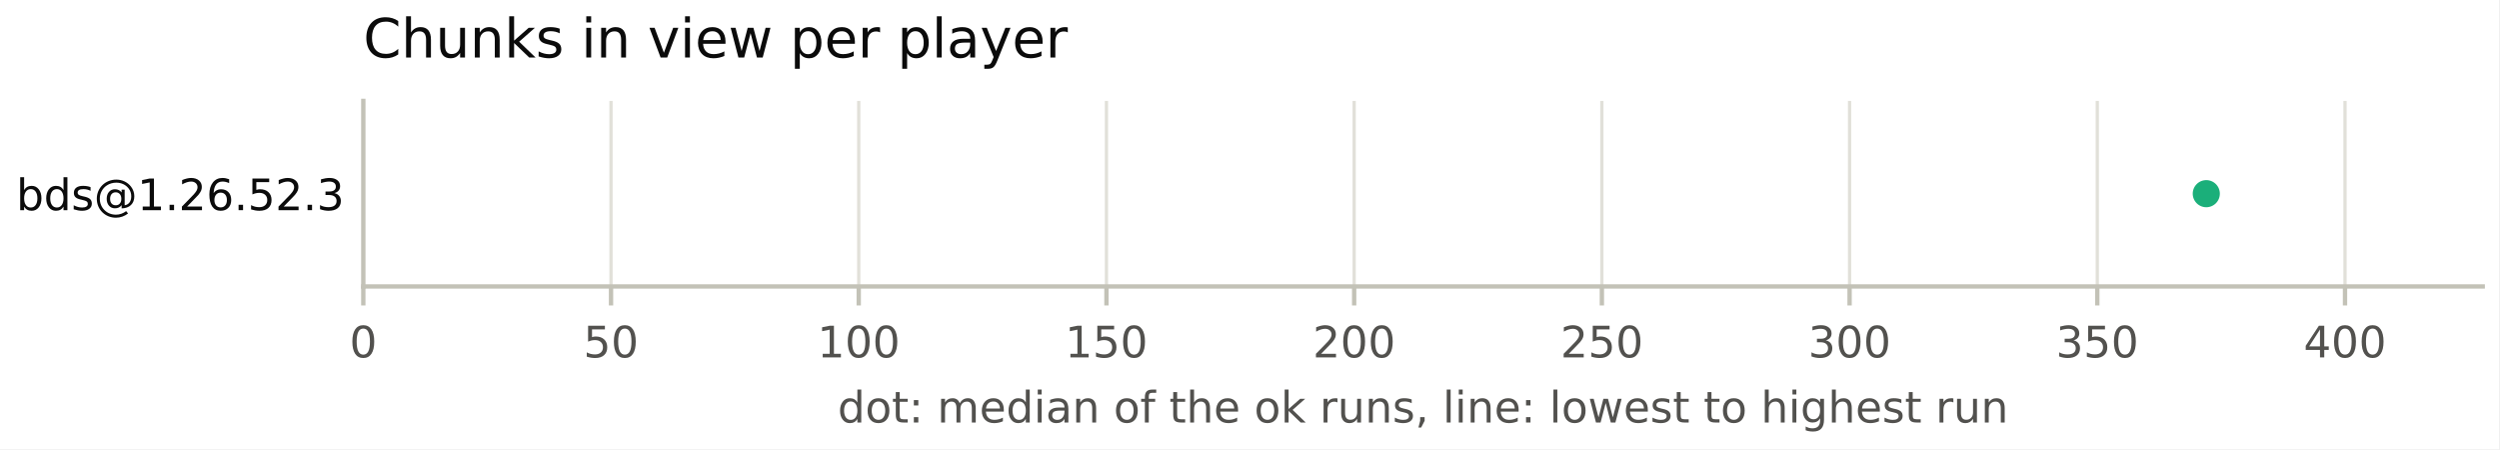
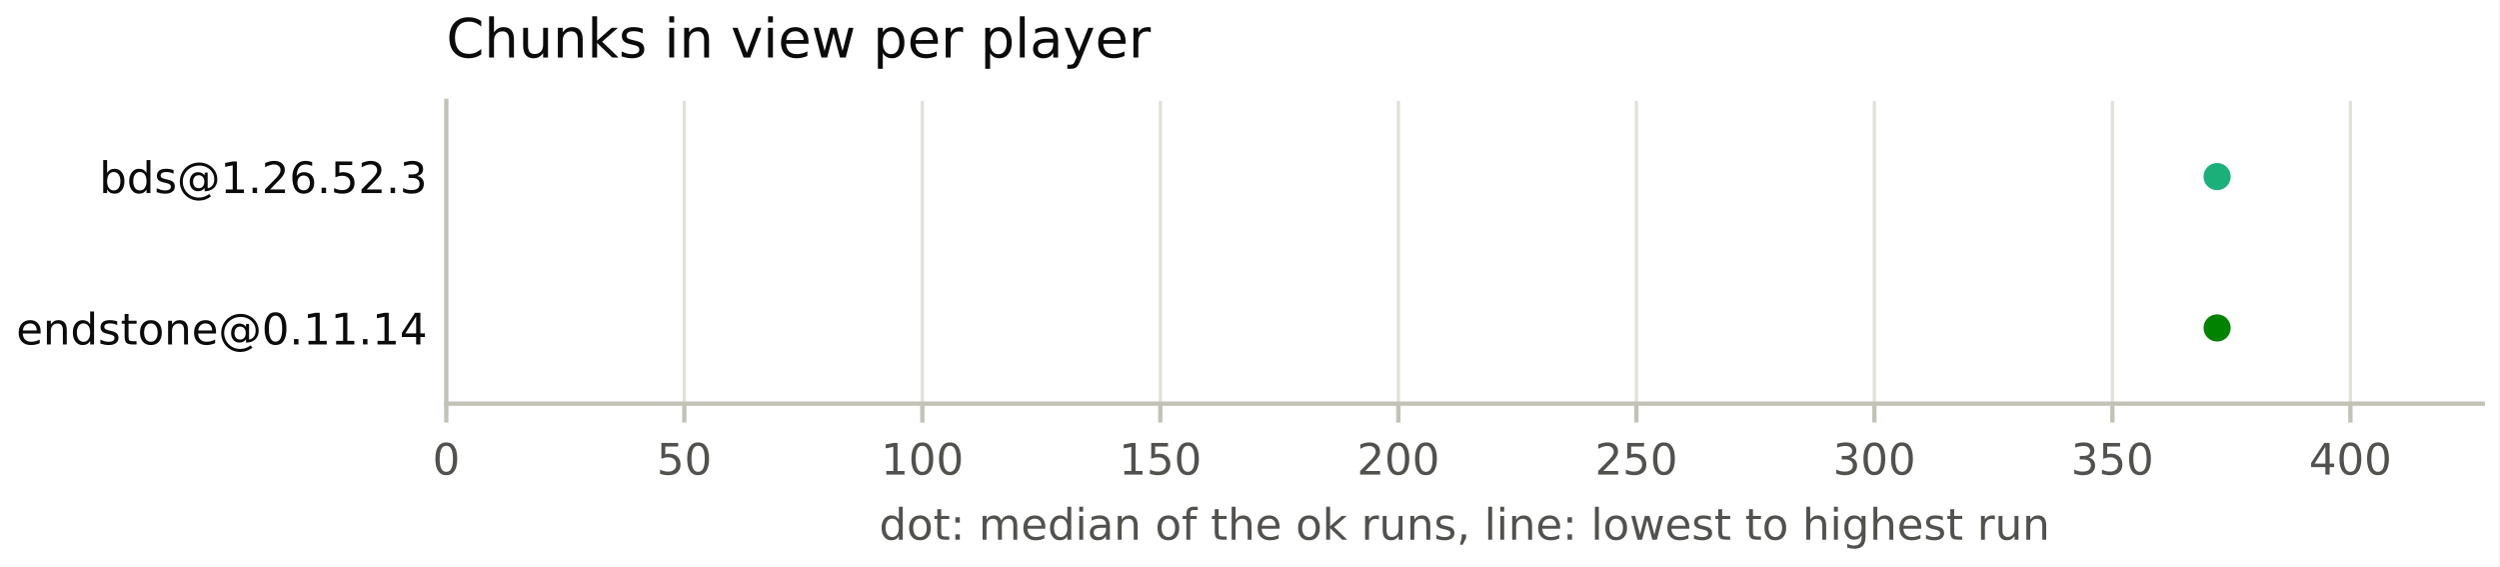
- <svg xmlns="http://www.w3.org/2000/svg" xmlns:xlink="http://www.w3.org/1999/xlink" width="460.8pt" height="82.8pt" viewBox="0 0 460.8 82.8" version="1.1">
+ <svg xmlns="http://www.w3.org/2000/svg" xmlns:xlink="http://www.w3.org/1999/xlink" width="460.8pt" height="104.4pt" viewBox="0 0 460.8 104.4" version="1.1">
  <defs>
    <style type="text/css">*{stroke-linejoin: round; stroke-linecap: butt}</style>
  </defs>
  <g id="figure_1">
    <g id="patch_1">
-       <path d="M 0 82.8  L 460.8 82.8  L 460.8 0  L 0 0  z " style="fill: #ffffff" />
+       <path d="M 0 104.4  L 460.8 104.4  L 460.8 0  L 0 0  z " style="fill: #ffffff" />
    </g>
    <g id="axes_1">
      <g id="patch_2">
-         <path d="M 66.993 52.799  L 457.8 52.799  L 457.8 18.599  L 66.993 18.599  z " style="fill: #ffffff" />
+         <path d="M 82.298 74.399  L 457.8 74.399  L 457.8 18.599  L 82.298 18.599  z " style="fill: #ffffff" />
      </g>
      <g id="matplotlib.axis_1">
        <g id="xtick_1">
          <g id="line2d_1">
-             <path d="M 66.993 52.799  L 66.993 18.599  " clip-path="url(#padbbb71155)" style="fill: none; stroke: #e1e0d9; stroke-width: 0.6; stroke-linecap: square" />
+             <path d="M 82.298 74.399  L 82.298 18.599  " clip-path="url(#p1321759d72)" style="fill: none; stroke: #e1e0d9; stroke-width: 0.6; stroke-linecap: square" />
          </g>
          <g id="line2d_2">
            <defs>
-               <path id="m5389a97a2f" d="M 0 0  L 0 3.5  " style="stroke: #c3c2b7; stroke-width: 0.8" />
+               <path id="m395a6fd37f" d="M 0 0  L 0 3.5  " style="stroke: #c3c2b7; stroke-width: 0.8" />
            </defs>
            <g>
-               <use xlink:href="#m5389a97a2f" x="66.993" y="52.799" style="fill: #c3c2b7; stroke: #c3c2b7; stroke-width: 0.8" />
+               <use xlink:href="#m395a6fd37f" x="82.298" y="74.399" style="fill: #c3c2b7; stroke: #c3c2b7; stroke-width: 0.8" />
            </g>
          </g>
          <g id="text_1">
-             <g style="fill: #52514e" transform="translate(64.44774 65.87726) scale(0.08 -0.08)">
+             <g style="fill: #52514e" transform="translate(79.75274 87.47726) scale(0.08 -0.08)">
              <defs>
                <path id="DejaVuSans-13" d="M 2034 4250  Q 1547 4250 1301 3770  Q 1056 3291 1056 2328  Q 1056 1369 1301 889  Q 1547 409 2034 409  Q 2525 409 2770 889  Q 3016 1369 3016 2328  Q 3016 3291 2770 3770  Q 2525 4250 2034 4250  z M 2034 4750  Q 2819 4750 3233 4129  Q 3647 3509 3647 2328  Q 3647 1150 3233 529  Q 2819 -91 2034 -91  Q 1250 -91 836 529  Q 422 1150 422 2328  Q 422 3509 836 4129  Q 1250 4750 2034 4750  z " transform="scale(0.015625)" />
              </defs>
              <use xlink:href="#DejaVuSans-13" />
            </g>
          </g>
        </g>
        <g id="xtick_2">
          <g id="line2d_3">
-             <path d="M 112.669 52.799  L 112.669 18.599  " clip-path="url(#padbbb71155)" style="fill: none; stroke: #e1e0d9; stroke-width: 0.6; stroke-linecap: square" />
+             <path d="M 126.185 74.399  L 126.185 18.599  " clip-path="url(#p1321759d72)" style="fill: none; stroke: #e1e0d9; stroke-width: 0.6; stroke-linecap: square" />
          </g>
          <g id="line2d_4">
            <g>
-               <use xlink:href="#m5389a97a2f" x="112.669" y="52.799" style="fill: #c3c2b7; stroke: #c3c2b7; stroke-width: 0.8" />
+               <use xlink:href="#m395a6fd37f" x="126.185" y="74.399" style="fill: #c3c2b7; stroke: #c3c2b7; stroke-width: 0.8" />
            </g>
          </g>
          <g id="text_2">
-             <g style="fill: #52514e" transform="translate(107.5791 65.87726) scale(0.08 -0.08)">
+             <g style="fill: #52514e" transform="translate(121.0953 87.47726) scale(0.08 -0.08)">
              <defs>
                <path id="DejaVuSans-18" d="M 691 4666  L 3169 4666  L 3169 4134  L 1269 4134  L 1269 2991  Q 1406 3038 1543 3061  Q 1681 3084 1819 3084  Q 2600 3084 3056 2656  Q 3513 2228 3513 1497  Q 3513 744 3044 326  Q 2575 -91 1722 -91  Q 1428 -91 1123 -41  Q 819 9 494 109  L 494 744  Q 775 591 1075 516  Q 1375 441 1709 441  Q 2250 441 2565 725  Q 2881 1009 2881 1497  Q 2881 1984 2565 2268  Q 2250 2553 1709 2553  Q 1456 2553 1204 2497  Q 953 2441 691 2322  L 691 4666  z " transform="scale(0.015625)" />
              </defs>
              <use xlink:href="#DejaVuSans-18" />
              <use xlink:href="#DejaVuSans-13" transform="translate(63.625 0)" />
            </g>
          </g>
        </g>
        <g id="xtick_3">
          <g id="line2d_5">
-             <path d="M 158.345 52.799  L 158.345 18.599  " clip-path="url(#padbbb71155)" style="fill: none; stroke: #e1e0d9; stroke-width: 0.6; stroke-linecap: square" />
+             <path d="M 170.073 74.399  L 170.073 18.599  " clip-path="url(#p1321759d72)" style="fill: none; stroke: #e1e0d9; stroke-width: 0.6; stroke-linecap: square" />
          </g>
          <g id="line2d_6">
            <g>
-               <use xlink:href="#m5389a97a2f" x="158.345" y="52.799" style="fill: #c3c2b7; stroke: #c3c2b7; stroke-width: 0.8" />
+               <use xlink:href="#m395a6fd37f" x="170.073" y="74.399" style="fill: #c3c2b7; stroke: #c3c2b7; stroke-width: 0.8" />
            </g>
          </g>
          <g id="text_3">
-             <g style="fill: #52514e" transform="translate(150.7105 65.87726) scale(0.08 -0.08)">
+             <g style="fill: #52514e" transform="translate(162.4379 87.47726) scale(0.08 -0.08)">
              <defs>
                <path id="DejaVuSans-14" d="M 794 531  L 1825 531  L 1825 4091  L 703 3866  L 703 4441  L 1819 4666  L 2450 4666  L 2450 531  L 3481 531  L 3481 0  L 794 0  L 794 531  z " transform="scale(0.015625)" />
              </defs>
              <use xlink:href="#DejaVuSans-14" />
              <use xlink:href="#DejaVuSans-13" transform="translate(63.625 0)" />
              <use xlink:href="#DejaVuSans-13" transform="translate(127.25 0)" />
            </g>
          </g>
        </g>
        <g id="xtick_4">
          <g id="line2d_7">
-             <path d="M 204.022 52.799  L 204.022 18.599  " clip-path="url(#padbbb71155)" style="fill: none; stroke: #e1e0d9; stroke-width: 0.6; stroke-linecap: square" />
+             <path d="M 213.96 74.399  L 213.96 18.599  " clip-path="url(#p1321759d72)" style="fill: none; stroke: #e1e0d9; stroke-width: 0.6; stroke-linecap: square" />
          </g>
          <g id="line2d_8">
            <g>
-               <use xlink:href="#m5389a97a2f" x="204.022" y="52.799" style="fill: #c3c2b7; stroke: #c3c2b7; stroke-width: 0.8" />
+               <use xlink:href="#m395a6fd37f" x="213.96" y="74.399" style="fill: #c3c2b7; stroke: #c3c2b7; stroke-width: 0.8" />
            </g>
          </g>
          <g id="text_4">
-             <g style="fill: #52514e" transform="translate(196.3868 65.87726) scale(0.08 -0.08)">
+             <g style="fill: #52514e" transform="translate(206.3254 87.47726) scale(0.08 -0.08)">
              <use xlink:href="#DejaVuSans-14" />
              <use xlink:href="#DejaVuSans-18" transform="translate(63.625 0)" />
              <use xlink:href="#DejaVuSans-13" transform="translate(127.25 0)" />
            </g>
          </g>
        </g>
        <g id="xtick_5">
          <g id="line2d_9">
-             <path d="M 249.698 52.799  L 249.698 18.599  " clip-path="url(#padbbb71155)" style="fill: none; stroke: #e1e0d9; stroke-width: 0.6; stroke-linecap: square" />
+             <path d="M 257.848 74.399  L 257.848 18.599  " clip-path="url(#p1321759d72)" style="fill: none; stroke: #e1e0d9; stroke-width: 0.6; stroke-linecap: square" />
          </g>
          <g id="line2d_10">
            <g>
-               <use xlink:href="#m5389a97a2f" x="249.698" y="52.799" style="fill: #c3c2b7; stroke: #c3c2b7; stroke-width: 0.8" />
+               <use xlink:href="#m395a6fd37f" x="257.848" y="74.399" style="fill: #c3c2b7; stroke: #c3c2b7; stroke-width: 0.8" />
            </g>
          </g>
          <g id="text_5">
-             <g style="fill: #52514e" transform="translate(242.0632 65.87726) scale(0.08 -0.08)">
+             <g style="fill: #52514e" transform="translate(250.213 87.47726) scale(0.08 -0.08)">
              <defs>
                <path id="DejaVuSans-15" d="M 1228 531  L 3431 531  L 3431 0  L 469 0  L 469 531  Q 828 903 1448 1529  Q 2069 2156 2228 2338  Q 2531 2678 2651 2914  Q 2772 3150 2772 3378  Q 2772 3750 2511 3984  Q 2250 4219 1831 4219  Q 1534 4219 1204 4116  Q 875 4013 500 3803  L 500 4441  Q 881 4594 1212 4672  Q 1544 4750 1819 4750  Q 2544 4750 2975 4387  Q 3406 4025 3406 3419  Q 3406 3131 3298 2873  Q 3191 2616 2906 2266  Q 2828 2175 2409 1742  Q 1991 1309 1228 531  z " transform="scale(0.015625)" />
              </defs>
              <use xlink:href="#DejaVuSans-15" />
              <use xlink:href="#DejaVuSans-13" transform="translate(63.625 0)" />
              <use xlink:href="#DejaVuSans-13" transform="translate(127.25 0)" />
            </g>
          </g>
        </g>
        <g id="xtick_6">
          <g id="line2d_11">
-             <path d="M 295.375 52.799  L 295.375 18.599  " clip-path="url(#padbbb71155)" style="fill: none; stroke: #e1e0d9; stroke-width: 0.6; stroke-linecap: square" />
+             <path d="M 301.736 74.399  L 301.736 18.599  " clip-path="url(#p1321759d72)" style="fill: none; stroke: #e1e0d9; stroke-width: 0.6; stroke-linecap: square" />
          </g>
          <g id="line2d_12">
            <g>
-               <use xlink:href="#m5389a97a2f" x="295.375" y="52.799" style="fill: #c3c2b7; stroke: #c3c2b7; stroke-width: 0.8" />
+               <use xlink:href="#m395a6fd37f" x="301.736" y="74.399" style="fill: #c3c2b7; stroke: #c3c2b7; stroke-width: 0.8" />
            </g>
          </g>
          <g id="text_6">
-             <g style="fill: #52514e" transform="translate(287.7396 65.87726) scale(0.08 -0.08)">
+             <g style="fill: #52514e" transform="translate(294.1006 87.47726) scale(0.08 -0.08)">
              <use xlink:href="#DejaVuSans-15" />
              <use xlink:href="#DejaVuSans-18" transform="translate(63.625 0)" />
              <use xlink:href="#DejaVuSans-13" transform="translate(127.25 0)" />
            </g>
          </g>
        </g>
        <g id="xtick_7">
          <g id="line2d_13">
-             <path d="M 341.051 52.799  L 341.051 18.599  " clip-path="url(#padbbb71155)" style="fill: none; stroke: #e1e0d9; stroke-width: 0.6; stroke-linecap: square" />
+             <path d="M 345.623 74.399  L 345.623 18.599  " clip-path="url(#p1321759d72)" style="fill: none; stroke: #e1e0d9; stroke-width: 0.6; stroke-linecap: square" />
          </g>
          <g id="line2d_14">
            <g>
-               <use xlink:href="#m5389a97a2f" x="341.051" y="52.799" style="fill: #c3c2b7; stroke: #c3c2b7; stroke-width: 0.8" />
+               <use xlink:href="#m395a6fd37f" x="345.623" y="74.399" style="fill: #c3c2b7; stroke: #c3c2b7; stroke-width: 0.8" />
            </g>
          </g>
          <g id="text_7">
-             <g style="fill: #52514e" transform="translate(333.416 65.87726) scale(0.08 -0.08)">
+             <g style="fill: #52514e" transform="translate(337.9881 87.47726) scale(0.08 -0.08)">
              <defs>
                <path id="DejaVuSans-16" d="M 2597 2516  Q 3050 2419 3304 2112  Q 3559 1806 3559 1356  Q 3559 666 3084 287  Q 2609 -91 1734 -91  Q 1441 -91 1130 -33  Q 819 25 488 141  L 488 750  Q 750 597 1062 519  Q 1375 441 1716 441  Q 2309 441 2620 675  Q 2931 909 2931 1356  Q 2931 1769 2642 2001  Q 2353 2234 1838 2234  L 1294 2234  L 1294 2753  L 1863 2753  Q 2328 2753 2575 2939  Q 2822 3125 2822 3475  Q 2822 3834 2567 4026  Q 2313 4219 1838 4219  Q 1578 4219 1281 4162  Q 984 4106 628 3988  L 628 4550  Q 988 4650 1302 4700  Q 1616 4750 1894 4750  Q 2613 4750 3031 4423  Q 3450 4097 3450 3541  Q 3450 3153 3228 2886  Q 3006 2619 2597 2516  z " transform="scale(0.015625)" />
              </defs>
              <use xlink:href="#DejaVuSans-16" />
              <use xlink:href="#DejaVuSans-13" transform="translate(63.625 0)" />
              <use xlink:href="#DejaVuSans-13" transform="translate(127.25 0)" />
            </g>
          </g>
        </g>
        <g id="xtick_8">
          <g id="line2d_15">
-             <path d="M 386.727 52.799  L 386.727 18.599  " clip-path="url(#padbbb71155)" style="fill: none; stroke: #e1e0d9; stroke-width: 0.6; stroke-linecap: square" />
+             <path d="M 389.511 74.399  L 389.511 18.599  " clip-path="url(#p1321759d72)" style="fill: none; stroke: #e1e0d9; stroke-width: 0.6; stroke-linecap: square" />
          </g>
          <g id="line2d_16">
            <g>
-               <use xlink:href="#m5389a97a2f" x="386.727" y="52.799" style="fill: #c3c2b7; stroke: #c3c2b7; stroke-width: 0.8" />
+               <use xlink:href="#m395a6fd37f" x="389.511" y="74.399" style="fill: #c3c2b7; stroke: #c3c2b7; stroke-width: 0.8" />
            </g>
          </g>
          <g id="text_8">
-             <g style="fill: #52514e" transform="translate(379.0923 65.87726) scale(0.08 -0.08)">
+             <g style="fill: #52514e" transform="translate(381.8757 87.47726) scale(0.08 -0.08)">
              <use xlink:href="#DejaVuSans-16" />
              <use xlink:href="#DejaVuSans-18" transform="translate(63.625 0)" />
              <use xlink:href="#DejaVuSans-13" transform="translate(127.25 0)" />
            </g>
          </g>
        </g>
        <g id="xtick_9">
          <g id="line2d_17">
-             <path d="M 432.404 52.799  L 432.404 18.599  " clip-path="url(#padbbb71155)" style="fill: none; stroke: #e1e0d9; stroke-width: 0.6; stroke-linecap: square" />
+             <path d="M 433.398 74.399  L 433.398 18.599  " clip-path="url(#p1321759d72)" style="fill: none; stroke: #e1e0d9; stroke-width: 0.6; stroke-linecap: square" />
          </g>
          <g id="line2d_18">
            <g>
-               <use xlink:href="#m5389a97a2f" x="432.404" y="52.799" style="fill: #c3c2b7; stroke: #c3c2b7; stroke-width: 0.8" />
+               <use xlink:href="#m395a6fd37f" x="433.398" y="74.399" style="fill: #c3c2b7; stroke: #c3c2b7; stroke-width: 0.8" />
            </g>
          </g>
          <g id="text_9">
-             <g style="fill: #52514e" transform="translate(424.7687 65.87726) scale(0.08 -0.08)">
+             <g style="fill: #52514e" transform="translate(425.7633 87.47726) scale(0.08 -0.08)">
              <defs>
                <path id="DejaVuSans-17" d="M 2419 4116  L 825 1625  L 2419 1625  L 2419 4116  z M 2253 4666  L 3047 4666  L 3047 1625  L 3713 1625  L 3713 1100  L 3047 1100  L 3047 0  L 2419 0  L 2419 1100  L 313 1100  L 313 1709  L 2253 4666  z " transform="scale(0.015625)" />
              </defs>
              <use xlink:href="#DejaVuSans-17" />
              <use xlink:href="#DejaVuSans-13" transform="translate(63.625 0)" />
              <use xlink:href="#DejaVuSans-13" transform="translate(127.25 0)" />
            </g>
          </g>
        </g>
        <g id="text_10">
-           <g style="fill: #52514e" transform="translate(154.4606 77.87789) scale(0.08 -0.08)">
+           <g style="fill: #52514e" transform="translate(162.1131 99.47789) scale(0.08 -0.08)">
            <defs>
              <path id="DejaVuSans-47" d="M 2906 2969  L 2906 4863  L 3481 4863  L 3481 0  L 2906 0  L 2906 525  Q 2725 213 2448 61  Q 2172 -91 1784 -91  Q 1150 -91 751 415  Q 353 922 353 1747  Q 353 2572 751 3078  Q 1150 3584 1784 3584  Q 2172 3584 2448 3432  Q 2725 3281 2906 2969  z M 947 1747  Q 947 1113 1208 752  Q 1469 391 1925 391  Q 2381 391 2643 752  Q 2906 1113 2906 1747  Q 2906 2381 2643 2742  Q 2381 3103 1925 3103  Q 1469 3103 1208 2742  Q 947 2381 947 1747  z " transform="scale(0.015625)" />
              <path id="DejaVuSans-52" d="M 1959 3097  Q 1497 3097 1228 2736  Q 959 2375 959 1747  Q 959 1119 1226 758  Q 1494 397 1959 397  Q 2419 397 2687 759  Q 2956 1122 2956 1747  Q 2956 2369 2687 2733  Q 2419 3097 1959 3097  z M 1959 3584  Q 2709 3584 3137 3096  Q 3566 2609 3566 1747  Q 3566 888 3137 398  Q 2709 -91 1959 -91  Q 1206 -91 779 398  Q 353 888 353 1747  Q 353 2609 779 3096  Q 1206 3584 1959 3584  z " transform="scale(0.015625)" />
              <path id="DejaVuSans-57" d="M 1172 4494  L 1172 3500  L 2356 3500  L 2356 3053  L 1172 3053  L 1172 1153  Q 1172 725 1289 603  Q 1406 481 1766 481  L 2356 481  L 2356 0  L 1766 0  Q 1100 0 847 248  Q 594 497 594 1153  L 594 3053  L 172 3053  L 172 3500  L 594 3500  L 594 4494  L 1172 4494  z " transform="scale(0.015625)" />
              <path id="DejaVuSans-1d" d="M 750 794  L 1409 794  L 1409 0  L 750 0  L 750 794  z M 750 3309  L 1409 3309  L 1409 2516  L 750 2516  L 750 3309  z " transform="scale(0.015625)" />
              <path id="DejaVuSans-3" transform="scale(0.015625)" />
              <path id="DejaVuSans-50" d="M 3328 2828  Q 3544 3216 3844 3400  Q 4144 3584 4550 3584  Q 5097 3584 5394 3201  Q 5691 2819 5691 2113  L 5691 0  L 5113 0  L 5113 2094  Q 5113 2597 4934 2840  Q 4756 3084 4391 3084  Q 3944 3084 3684 2787  Q 3425 2491 3425 1978  L 3425 0  L 2847 0  L 2847 2094  Q 2847 2600 2669 2842  Q 2491 3084 2119 3084  Q 1678 3084 1418 2786  Q 1159 2488 1159 1978  L 1159 0  L 581 0  L 581 3500  L 1159 3500  L 1159 2956  Q 1356 3278 1631 3431  Q 1906 3584 2284 3584  Q 2666 3584 2933 3390  Q 3200 3197 3328 2828  z " transform="scale(0.015625)" />
              <path id="DejaVuSans-48" d="M 3597 1894  L 3597 1613  L 953 1613  Q 991 1019 1311 708  Q 1631 397 2203 397  Q 2534 397 2845 478  Q 3156 559 3463 722  L 3463 178  Q 3153 47 2828 -22  Q 2503 -91 2169 -91  Q 1331 -91 842 396  Q 353 884 353 1716  Q 353 2575 817 3079  Q 1281 3584 2069 3584  Q 2775 3584 3186 3129  Q 3597 2675 3597 1894  z M 3022 2063  Q 3016 2534 2758 2815  Q 2500 3097 2075 3097  Q 1594 3097 1305 2825  Q 1016 2553 972 2059  L 3022 2063  z " transform="scale(0.015625)" />
              <path id="DejaVuSans-4c" d="M 603 3500  L 1178 3500  L 1178 0  L 603 0  L 603 3500  z M 603 4863  L 1178 4863  L 1178 4134  L 603 4134  L 603 4863  z " transform="scale(0.015625)" />
              <path id="DejaVuSans-44" d="M 2194 1759  Q 1497 1759 1228 1600  Q 959 1441 959 1056  Q 959 750 1161 570  Q 1363 391 1709 391  Q 2188 391 2477 730  Q 2766 1069 2766 1631  L 2766 1759  L 2194 1759  z M 3341 1997  L 3341 0  L 2766 0  L 2766 531  Q 2569 213 2275 61  Q 1981 -91 1556 -91  Q 1019 -91 701 211  Q 384 513 384 1019  Q 384 1609 779 1909  Q 1175 2209 1959 2209  L 2766 2209  L 2766 2266  Q 2766 2663 2505 2880  Q 2244 3097 1772 3097  Q 1472 3097 1187 3025  Q 903 2953 641 2809  L 641 3341  Q 956 3463 1253 3523  Q 1550 3584 1831 3584  Q 2591 3584 2966 3190  Q 3341 2797 3341 1997  z " transform="scale(0.015625)" />
              <path id="DejaVuSans-51" d="M 3513 2113  L 3513 0  L 2938 0  L 2938 2094  Q 2938 2591 2744 2837  Q 2550 3084 2163 3084  Q 1697 3084 1428 2787  Q 1159 2491 1159 1978  L 1159 0  L 581 0  L 581 3500  L 1159 3500  L 1159 2956  Q 1366 3272 1645 3428  Q 1925 3584 2291 3584  Q 2894 3584 3203 3211  Q 3513 2838 3513 2113  z " transform="scale(0.015625)" />
              <path id="DejaVuSans-49" d="M 2375 4863  L 2375 4384  L 1825 4384  Q 1516 4384 1395 4259  Q 1275 4134 1275 3809  L 1275 3500  L 2222 3500  L 2222 3053  L 1275 3053  L 1275 0  L 697 0  L 697 3053  L 147 3053  L 147 3500  L 697 3500  L 697 3744  Q 697 4328 969 4595  Q 1241 4863 1831 4863  L 2375 4863  z " transform="scale(0.015625)" />
              <path id="DejaVuSans-4b" d="M 3513 2113  L 3513 0  L 2938 0  L 2938 2094  Q 2938 2591 2744 2837  Q 2550 3084 2163 3084  Q 1697 3084 1428 2787  Q 1159 2491 1159 1978  L 1159 0  L 581 0  L 581 4863  L 1159 4863  L 1159 2956  Q 1366 3272 1645 3428  Q 1925 3584 2291 3584  Q 2894 3584 3203 3211  Q 3513 2838 3513 2113  z " transform="scale(0.015625)" />
              <path id="DejaVuSans-4e" d="M 581 4863  L 1159 4863  L 1159 1991  L 2875 3500  L 3609 3500  L 1753 1863  L 3688 0  L 2938 0  L 1159 1709  L 1159 0  L 581 0  L 581 4863  z " transform="scale(0.015625)" />
              <path id="DejaVuSans-55" d="M 2631 2963  Q 2534 3019 2420 3045  Q 2306 3072 2169 3072  Q 1681 3072 1420 2755  Q 1159 2438 1159 1844  L 1159 0  L 581 0  L 581 3500  L 1159 3500  L 1159 2956  Q 1341 3275 1631 3429  Q 1922 3584 2338 3584  Q 2397 3584 2469 3576  Q 2541 3569 2628 3553  L 2631 2963  z " transform="scale(0.015625)" />
              <path id="DejaVuSans-58" d="M 544 1381  L 544 3500  L 1119 3500  L 1119 1403  Q 1119 906 1312 657  Q 1506 409 1894 409  Q 2359 409 2629 706  Q 2900 1003 2900 1516  L 2900 3500  L 3475 3500  L 3475 0  L 2900 0  L 2900 538  Q 2691 219 2414 64  Q 2138 -91 1772 -91  Q 1169 -91 856 284  Q 544 659 544 1381  z M 1991 3584  L 1991 3584  z " transform="scale(0.015625)" />
              <path id="DejaVuSans-56" d="M 2834 3397  L 2834 2853  Q 2591 2978 2328 3040  Q 2066 3103 1784 3103  Q 1356 3103 1142 2972  Q 928 2841 928 2578  Q 928 2378 1081 2264  Q 1234 2150 1697 2047  L 1894 2003  Q 2506 1872 2764 1633  Q 3022 1394 3022 966  Q 3022 478 2636 193  Q 2250 -91 1575 -91  Q 1294 -91 989 -36  Q 684 19 347 128  L 347 722  Q 666 556 975 473  Q 1284 391 1588 391  Q 1994 391 2212 530  Q 2431 669 2431 922  Q 2431 1156 2273 1281  Q 2116 1406 1581 1522  L 1381 1569  Q 847 1681 609 1914  Q 372 2147 372 2553  Q 372 3047 722 3315  Q 1072 3584 1716 3584  Q 2034 3584 2315 3537  Q 2597 3491 2834 3397  z " transform="scale(0.015625)" />
              <path id="DejaVuSans-f" d="M 750 794  L 1409 794  L 1409 256  L 897 -744  L 494 -744  L 750 256  L 750 794  z " transform="scale(0.015625)" />
              <path id="DejaVuSans-4f" d="M 603 4863  L 1178 4863  L 1178 0  L 603 0  L 603 4863  z " transform="scale(0.015625)" />
              <path id="DejaVuSans-5a" d="M 269 3500  L 844 3500  L 1563 769  L 2278 3500  L 2956 3500  L 3675 769  L 4391 3500  L 4966 3500  L 4050 0  L 3372 0  L 2619 2869  L 1863 0  L 1184 0  L 269 3500  z " transform="scale(0.015625)" />
              <path id="DejaVuSans-4a" d="M 2906 1791  Q 2906 2416 2648 2759  Q 2391 3103 1925 3103  Q 1463 3103 1205 2759  Q 947 2416 947 1791  Q 947 1169 1205 825  Q 1463 481 1925 481  Q 2391 481 2648 825  Q 2906 1169 2906 1791  z M 3481 434  Q 3481 -459 3084 -895  Q 2688 -1331 1869 -1331  Q 1566 -1331 1297 -1286  Q 1028 -1241 775 -1147  L 775 -588  Q 1028 -725 1275 -790  Q 1522 -856 1778 -856  Q 2344 -856 2625 -561  Q 2906 -266 2906 331  L 2906 616  Q 2728 306 2450 153  Q 2172 0 1784 0  Q 1141 0 747 490  Q 353 981 353 1791  Q 353 2603 747 3093  Q 1141 3584 1784 3584  Q 2172 3584 2450 3431  Q 2728 3278 2906 2969  L 2906 3500  L 3481 3500  L 3481 434  z " transform="scale(0.015625)" />
            </defs>
            <use xlink:href="#DejaVuSans-47" />
            <use xlink:href="#DejaVuSans-52" transform="translate(63.48438 0)" />
            <use xlink:href="#DejaVuSans-57" transform="translate(124.6719 0)" />
            <use xlink:href="#DejaVuSans-1d" transform="translate(163.875 0)" />
            <use xlink:href="#DejaVuSans-3" transform="translate(197.5625 0)" />
            <use xlink:href="#DejaVuSans-50" transform="translate(229.3438 0)" />
            <use xlink:href="#DejaVuSans-48" transform="translate(326.75 0)" />
            <use xlink:href="#DejaVuSans-47" transform="translate(388.2812 0)" />
            <use xlink:href="#DejaVuSans-4c" transform="translate(451.7656 0)" />
            <use xlink:href="#DejaVuSans-44" transform="translate(479.5469 0)" />
            <use xlink:href="#DejaVuSans-51" transform="translate(540.8281 0)" />
            <use xlink:href="#DejaVuSans-3" transform="translate(604.2031 0)" />
            <use xlink:href="#DejaVuSans-52" transform="translate(635.9844 0)" />
            <use xlink:href="#DejaVuSans-49" transform="translate(697.1719 0)" />
            <use xlink:href="#DejaVuSans-3" transform="translate(732.375 0)" />
            <use xlink:href="#DejaVuSans-57" transform="translate(764.1562 0)" />
            <use xlink:href="#DejaVuSans-4b" transform="translate(803.3594 0)" />
            <use xlink:href="#DejaVuSans-48" transform="translate(866.7344 0)" />
            <use xlink:href="#DejaVuSans-3" transform="translate(928.2656 0)" />
            <use xlink:href="#DejaVuSans-52" transform="translate(960.0469 0)" />
            <use xlink:href="#DejaVuSans-4e" transform="translate(1021.234 0)" />
            <use xlink:href="#DejaVuSans-3" transform="translate(1079.141 0)" />
            <use xlink:href="#DejaVuSans-55" transform="translate(1110.922 0)" />
            <use xlink:href="#DejaVuSans-58" transform="translate(1152.031 0)" />
            <use xlink:href="#DejaVuSans-51" transform="translate(1215.406 0)" />
            <use xlink:href="#DejaVuSans-56" transform="translate(1278.781 0)" />
            <use xlink:href="#DejaVuSans-f" transform="translate(1330.875 0)" />
            <use xlink:href="#DejaVuSans-3" transform="translate(1362.656 0)" />
            <use xlink:href="#DejaVuSans-4f" transform="translate(1394.438 0)" />
            <use xlink:href="#DejaVuSans-4c" transform="translate(1422.219 0)" />
            <use xlink:href="#DejaVuSans-51" transform="translate(1450 0)" />
            <use xlink:href="#DejaVuSans-48" transform="translate(1513.375 0)" />
            <use xlink:href="#DejaVuSans-1d" transform="translate(1574.906 0)" />
            <use xlink:href="#DejaVuSans-3" transform="translate(1608.594 0)" />
            <use xlink:href="#DejaVuSans-4f" transform="translate(1640.375 0)" />
            <use xlink:href="#DejaVuSans-52" transform="translate(1668.156 0)" />
            <use xlink:href="#DejaVuSans-5a" transform="translate(1729.344 0)" />
            <use xlink:href="#DejaVuSans-48" transform="translate(1811.125 0)" />
            <use xlink:href="#DejaVuSans-56" transform="translate(1872.656 0)" />
            <use xlink:href="#DejaVuSans-57" transform="translate(1924.75 0)" />
            <use xlink:href="#DejaVuSans-3" transform="translate(1963.953 0)" />
            <use xlink:href="#DejaVuSans-57" transform="translate(1995.734 0)" />
            <use xlink:href="#DejaVuSans-52" transform="translate(2034.938 0)" />
            <use xlink:href="#DejaVuSans-3" transform="translate(2096.125 0)" />
            <use xlink:href="#DejaVuSans-4b" transform="translate(2127.906 0)" />
            <use xlink:href="#DejaVuSans-4c" transform="translate(2191.281 0)" />
            <use xlink:href="#DejaVuSans-4a" transform="translate(2219.062 0)" />
            <use xlink:href="#DejaVuSans-4b" transform="translate(2282.547 0)" />
            <use xlink:href="#DejaVuSans-48" transform="translate(2345.922 0)" />
            <use xlink:href="#DejaVuSans-56" transform="translate(2407.453 0)" />
            <use xlink:href="#DejaVuSans-57" transform="translate(2459.547 0)" />
            <use xlink:href="#DejaVuSans-3" transform="translate(2498.75 0)" />
            <use xlink:href="#DejaVuSans-55" transform="translate(2530.531 0)" />
            <use xlink:href="#DejaVuSans-58" transform="translate(2571.641 0)" />
            <use xlink:href="#DejaVuSans-51" transform="translate(2635.016 0)" />
          </g>
        </g>
      </g>
      <g id="matplotlib.axis_2">
        <g id="ytick_1">
          <g id="line2d_19" />
          <g id="text_11">
-             <g style="fill: #0b0b0b" transform="translate(3.00024 38.73828) scale(0.08 -0.08)">
+             <g style="fill: #0b0b0b" transform="translate(18.30524 35.58817) scale(0.08 -0.08)">
              <defs>
                <path id="DejaVuSans-45" d="M 3116 1747  Q 3116 2381 2855 2742  Q 2594 3103 2138 3103  Q 1681 3103 1420 2742  Q 1159 2381 1159 1747  Q 1159 1113 1420 752  Q 1681 391 2138 391  Q 2594 391 2855 752  Q 3116 1113 3116 1747  z M 1159 2969  Q 1341 3281 1617 3432  Q 1894 3584 2278 3584  Q 2916 3584 3314 3078  Q 3713 2572 3713 1747  Q 3713 922 3314 415  Q 2916 -91 2278 -91  Q 1894 -91 1617 61  Q 1341 213 1159 525  L 1159 0  L 581 0  L 581 4863  L 1159 4863  L 1159 2969  z " transform="scale(0.015625)" />
                <path id="DejaVuSans-23" d="M 2381 1678  Q 2381 1231 2603 976  Q 2825 722 3213 722  Q 3597 722 3817 978  Q 4038 1234 4038 1678  Q 4038 2116 3813 2373  Q 3588 2631 3206 2631  Q 2828 2631 2604 2375  Q 2381 2119 2381 1678  z M 4084 744  Q 3897 503 3655 389  Q 3413 275 3091 275  Q 2553 275 2217 664  Q 1881 1053 1881 1678  Q 1881 2303 2218 2693  Q 2556 3084 3091 3084  Q 3413 3084 3656 2967  Q 3900 2850 4084 2613  L 4084 3022  L 4531 3022  L 4531 722  Q 4988 791 5245 1139  Q 5503 1488 5503 2041  Q 5503 2375 5404 2669  Q 5306 2963 5106 3213  Q 4781 3622 4314 3839  Q 3847 4056 3297 4056  Q 2913 4056 2559 3954  Q 2206 3853 1906 3653  Q 1416 3334 1139 2817  Q 863 2300 863 1697  Q 863 1200 1042 765  Q 1222 331 1563 0  Q 1891 -325 2322 -495  Q 2753 -666 3244 -666  Q 3647 -666 4036 -530  Q 4425 -394 4750 -141  L 5031 -488  Q 4641 -791 4180 -952  Q 3719 -1113 3244 -1113  Q 2666 -1113 2153 -908  Q 1641 -703 1241 -313  Q 841 78 631 592  Q 422 1106 422 1697  Q 422 2266 634 2781  Q 847 3297 1241 3688  Q 1644 4084 2172 4295  Q 2700 4506 3291 4506  Q 3953 4506 4520 4234  Q 5088 3963 5472 3463  Q 5706 3156 5829 2797  Q 5953 2438 5953 2053  Q 5953 1231 5456 756  Q 4959 281 4084 263  L 4084 744  z " transform="scale(0.015625)" />
                <path id="DejaVuSans-11" d="M 684 794  L 1344 794  L 1344 0  L 684 0  L 684 794  z " transform="scale(0.015625)" />
                <path id="DejaVuSans-19" d="M 2113 2584  Q 1688 2584 1439 2293  Q 1191 2003 1191 1497  Q 1191 994 1439 701  Q 1688 409 2113 409  Q 2538 409 2786 701  Q 3034 994 3034 1497  Q 3034 2003 2786 2293  Q 2538 2584 2113 2584  z M 3366 4563  L 3366 3988  Q 3128 4100 2886 4159  Q 2644 4219 2406 4219  Q 1781 4219 1451 3797  Q 1122 3375 1075 2522  Q 1259 2794 1537 2939  Q 1816 3084 2150 3084  Q 2853 3084 3261 2657  Q 3669 2231 3669 1497  Q 3669 778 3244 343  Q 2819 -91 2113 -91  Q 1303 -91 875 529  Q 447 1150 447 2328  Q 447 3434 972 4092  Q 1497 4750 2381 4750  Q 2619 4750 2861 4703  Q 3103 4656 3366 4563  z " transform="scale(0.015625)" />
              </defs>
              <use xlink:href="#DejaVuSans-45" />
              <use xlink:href="#DejaVuSans-47" transform="translate(63.48438 0)" />
              <use xlink:href="#DejaVuSans-56" transform="translate(126.9688 0)" />
              <use xlink:href="#DejaVuSans-23" transform="translate(179.0625 0)" />
              <use xlink:href="#DejaVuSans-14" transform="translate(279.0625 0)" />
              <use xlink:href="#DejaVuSans-11" transform="translate(342.6875 0)" />
              <use xlink:href="#DejaVuSans-15" transform="translate(374.4688 0)" />
              <use xlink:href="#DejaVuSans-19" transform="translate(438.0938 0)" />
              <use xlink:href="#DejaVuSans-11" transform="translate(501.7188 0)" />
              <use xlink:href="#DejaVuSans-18" transform="translate(533.5 0)" />
              <use xlink:href="#DejaVuSans-15" transform="translate(597.125 0)" />
              <use xlink:href="#DejaVuSans-11" transform="translate(660.75 0)" />
              <use xlink:href="#DejaVuSans-16" transform="translate(692.5312 0)" />
            </g>
          </g>
        </g>
+         <g id="ytick_2">
+           <g id="line2d_20" />
+           <g id="text_12">
+             <g style="fill: #0b0b0b" transform="translate(3.00024 63.4884) scale(0.08 -0.08)">
+               <use xlink:href="#DejaVuSans-48" />
+               <use xlink:href="#DejaVuSans-51" transform="translate(61.53125 0)" />
+               <use xlink:href="#DejaVuSans-47" transform="translate(124.9062 0)" />
+               <use xlink:href="#DejaVuSans-56" transform="translate(188.3906 0)" />
+               <use xlink:href="#DejaVuSans-57" transform="translate(240.4844 0)" />
+               <use xlink:href="#DejaVuSans-52" transform="translate(279.6875 0)" />
+               <use xlink:href="#DejaVuSans-51" transform="translate(340.875 0)" />
+               <use xlink:href="#DejaVuSans-48" transform="translate(404.25 0)" />
+               <use xlink:href="#DejaVuSans-23" transform="translate(465.7812 0)" />
+               <use xlink:href="#DejaVuSans-13" transform="translate(565.7812 0)" />
+               <use xlink:href="#DejaVuSans-11" transform="translate(629.4062 0)" />
+               <use xlink:href="#DejaVuSans-14" transform="translate(661.1875 0)" />
+               <use xlink:href="#DejaVuSans-14" transform="translate(724.8125 0)" />
+               <use xlink:href="#DejaVuSans-11" transform="translate(788.4375 0)" />
+               <use xlink:href="#DejaVuSans-14" transform="translate(820.2188 0)" />
+               <use xlink:href="#DejaVuSans-17" transform="translate(883.8438 0)" />
+             </g>
+           </g>
+         </g>
      </g>
      <g id="LineCollection_1">
-         <path d="M 406.825 35.699  L 406.825 35.699  " clip-path="url(#padbbb71155)" style="fill: none; stroke: #1baf7a; stroke-width: 1.5" />
-       </g>
-       <g id="line2d_20">
+         <path d="M 408.821 32.549  L 408.821 32.549  " clip-path="url(#p1321759d72)" style="fill: none; stroke: #1baf7a; stroke-width: 1.5" />
+       </g>
+       <g id="line2d_21">
        <defs>
-           <path id="mf6419dc7ba" d="M 0 3  C 0.796 3 1.559 2.684 2.121 2.121  C 2.684 1.559 3 0.796 3 0  C 3 -0.796 2.684 -1.559 2.121 -2.121  C 1.559 -2.684 0.796 -3 0 -3  C -0.796 -3 -1.559 -2.684 -2.121 -2.121  C -2.684 -1.559 -3 -0.796 -3 0  C -3 0.796 -2.684 1.559 -2.121 2.121  C -1.559 2.684 -0.796 3 0 3  z " style="stroke: #ffffff" />
+           <path id="me43e6b0ba7" d="M 0 3  C 0.796 3 1.559 2.684 2.121 2.121  C 2.684 1.559 3 0.796 3 0  C 3 -0.796 2.684 -1.559 2.121 -2.121  C 1.559 -2.684 0.796 -3 0 -3  C -0.796 -3 -1.559 -2.684 -2.121 -2.121  C -2.684 -1.559 -3 -0.796 -3 0  C -3 0.796 -2.684 1.559 -2.121 2.121  C -1.559 2.684 -0.796 3 0 3  z " style="stroke: #ffffff" />
        </defs>
-         <g clip-path="url(#padbbb71155)">
-           <use xlink:href="#mf6419dc7ba" x="406.825" y="35.699" style="fill: #1baf7a; stroke: #ffffff" />
+         <g clip-path="url(#p1321759d72)">
+           <use xlink:href="#me43e6b0ba7" x="408.821" y="32.549" style="fill: #1baf7a; stroke: #ffffff" />
+         </g>
+       </g>
+       <g id="LineCollection_2">
+         <path d="M 408.821 60.449  L 408.821 60.449  " clip-path="url(#p1321759d72)" style="fill: none; stroke: #008300; stroke-width: 1.5" />
+       </g>
+       <g id="line2d_22">
+         <defs>
+           <path id="m3c3c62955f" d="M 0 3  C 0.796 3 1.559 2.684 2.121 2.121  C 2.684 1.559 3 0.796 3 0  C 3 -0.796 2.684 -1.559 2.121 -2.121  C 1.559 -2.684 0.796 -3 0 -3  C -0.796 -3 -1.559 -2.684 -2.121 -2.121  C -2.684 -1.559 -3 -0.796 -3 0  C -3 0.796 -2.684 1.559 -2.121 2.121  C -1.559 2.684 -0.796 3 0 3  z " style="stroke: #ffffff" />
+         </defs>
+         <g clip-path="url(#p1321759d72)">
+           <use xlink:href="#m3c3c62955f" x="408.821" y="60.449" style="fill: #008300; stroke: #ffffff" />
        </g>
      </g>
      <g id="patch_3">
-         <path d="M 66.993 52.799  L 66.993 18.599  " style="fill: none; stroke: #c3c2b7; stroke-width: 0.8; stroke-linejoin: miter; stroke-linecap: square" />
+         <path d="M 82.298 74.399  L 82.298 18.599  " style="fill: none; stroke: #c3c2b7; stroke-width: 0.8; stroke-linejoin: miter; stroke-linecap: square" />
      </g>
      <g id="patch_4">
-         <path d="M 66.993 52.799  L 457.8 52.799  " style="fill: none; stroke: #c3c2b7; stroke-width: 0.8; stroke-linejoin: miter; stroke-linecap: square" />
-       </g>
-       <g id="text_12">
-         <g style="fill: #0b0b0b" transform="translate(66.99274 10.59868) scale(0.1 -0.1)">
+         <path d="M 82.298 74.399  L 457.8 74.399  " style="fill: none; stroke: #c3c2b7; stroke-width: 0.8; stroke-linejoin: miter; stroke-linecap: square" />
+       </g>
+       <g id="text_13">
+         <g style="fill: #0b0b0b" transform="translate(82.29774 10.59868) scale(0.1 -0.1)">
          <defs>
            <path id="DejaVuSans-26" d="M 4122 4306  L 4122 3641  Q 3803 3938 3442 4084  Q 3081 4231 2675 4231  Q 1875 4231 1450 3742  Q 1025 3253 1025 2328  Q 1025 1406 1450 917  Q 1875 428 2675 428  Q 3081 428 3442 575  Q 3803 722 4122 1019  L 4122 359  Q 3791 134 3420 21  Q 3050 -91 2638 -91  Q 1578 -91 968 557  Q 359 1206 359 2328  Q 359 3453 968 4101  Q 1578 4750 2638 4750  Q 3056 4750 3426 4639  Q 3797 4528 4122 4306  z " transform="scale(0.015625)" />
            <path id="DejaVuSans-59" d="M 191 3500  L 800 3500  L 1894 563  L 2988 3500  L 3597 3500  L 2284 0  L 1503 0  L 191 3500  z " transform="scale(0.015625)" />
            <path id="DejaVuSans-53" d="M 1159 525  L 1159 -1331  L 581 -1331  L 581 3500  L 1159 3500  L 1159 2969  Q 1341 3281 1617 3432  Q 1894 3584 2278 3584  Q 2916 3584 3314 3078  Q 3713 2572 3713 1747  Q 3713 922 3314 415  Q 2916 -91 2278 -91  Q 1894 -91 1617 61  Q 1341 213 1159 525  z M 3116 1747  Q 3116 2381 2855 2742  Q 2594 3103 2138 3103  Q 1681 3103 1420 2742  Q 1159 2381 1159 1747  Q 1159 1113 1420 752  Q 1681 391 2138 391  Q 2594 391 2855 752  Q 3116 1113 3116 1747  z " transform="scale(0.015625)" />
            <path id="DejaVuSans-5c" d="M 2059 -325  Q 1816 -950 1584 -1140  Q 1353 -1331 966 -1331  L 506 -1331  L 506 -850  L 844 -850  Q 1081 -850 1212 -737  Q 1344 -625 1503 -206  L 1606 56  L 191 3500  L 800 3500  L 1894 763  L 2988 3500  L 3597 3500  L 2059 -325  z " transform="scale(0.015625)" />
          </defs>
          <use xlink:href="#DejaVuSans-26" />
          <use xlink:href="#DejaVuSans-4b" transform="translate(69.82812 0)" />
          <use xlink:href="#DejaVuSans-58" transform="translate(133.2031 0)" />
          <use xlink:href="#DejaVuSans-51" transform="translate(196.5781 0)" />
          <use xlink:href="#DejaVuSans-4e" transform="translate(259.9531 0)" />
          <use xlink:href="#DejaVuSans-56" transform="translate(317.8594 0)" />
          <use xlink:href="#DejaVuSans-3" transform="translate(369.9531 0)" />
          <use xlink:href="#DejaVuSans-4c" transform="translate(401.7344 0)" />
          <use xlink:href="#DejaVuSans-51" transform="translate(429.5156 0)" />
          <use xlink:href="#DejaVuSans-3" transform="translate(492.8906 0)" />
          <use xlink:href="#DejaVuSans-59" transform="translate(524.6719 0)" />
          <use xlink:href="#DejaVuSans-4c" transform="translate(583.8594 0)" />
          <use xlink:href="#DejaVuSans-48" transform="translate(611.6406 0)" />
          <use xlink:href="#DejaVuSans-5a" transform="translate(673.1719 0)" />
          <use xlink:href="#DejaVuSans-3" transform="translate(754.9531 0)" />
          <use xlink:href="#DejaVuSans-53" transform="translate(786.7344 0)" />
          <use xlink:href="#DejaVuSans-48" transform="translate(850.2188 0)" />
          <use xlink:href="#DejaVuSans-55" transform="translate(911.75 0)" />
          <use xlink:href="#DejaVuSans-3" transform="translate(952.8594 0)" />
          <use xlink:href="#DejaVuSans-53" transform="translate(984.6406 0)" />
          <use xlink:href="#DejaVuSans-4f" transform="translate(1048.125 0)" />
          <use xlink:href="#DejaVuSans-44" transform="translate(1075.906 0)" />
          <use xlink:href="#DejaVuSans-5c" transform="translate(1137.188 0)" />
          <use xlink:href="#DejaVuSans-48" transform="translate(1196.375 0)" />
          <use xlink:href="#DejaVuSans-55" transform="translate(1257.906 0)" />
        </g>
      </g>
    </g>
  </g>
  <defs>
-     <clipPath id="padbbb71155">
-       <rect x="66.993" y="18.599" width="390.807" height="34.2" />
+     <clipPath id="p1321759d72">
+       <rect x="82.298" y="18.599" width="375.502" height="55.8" />
    </clipPath>
  </defs>
</svg>
